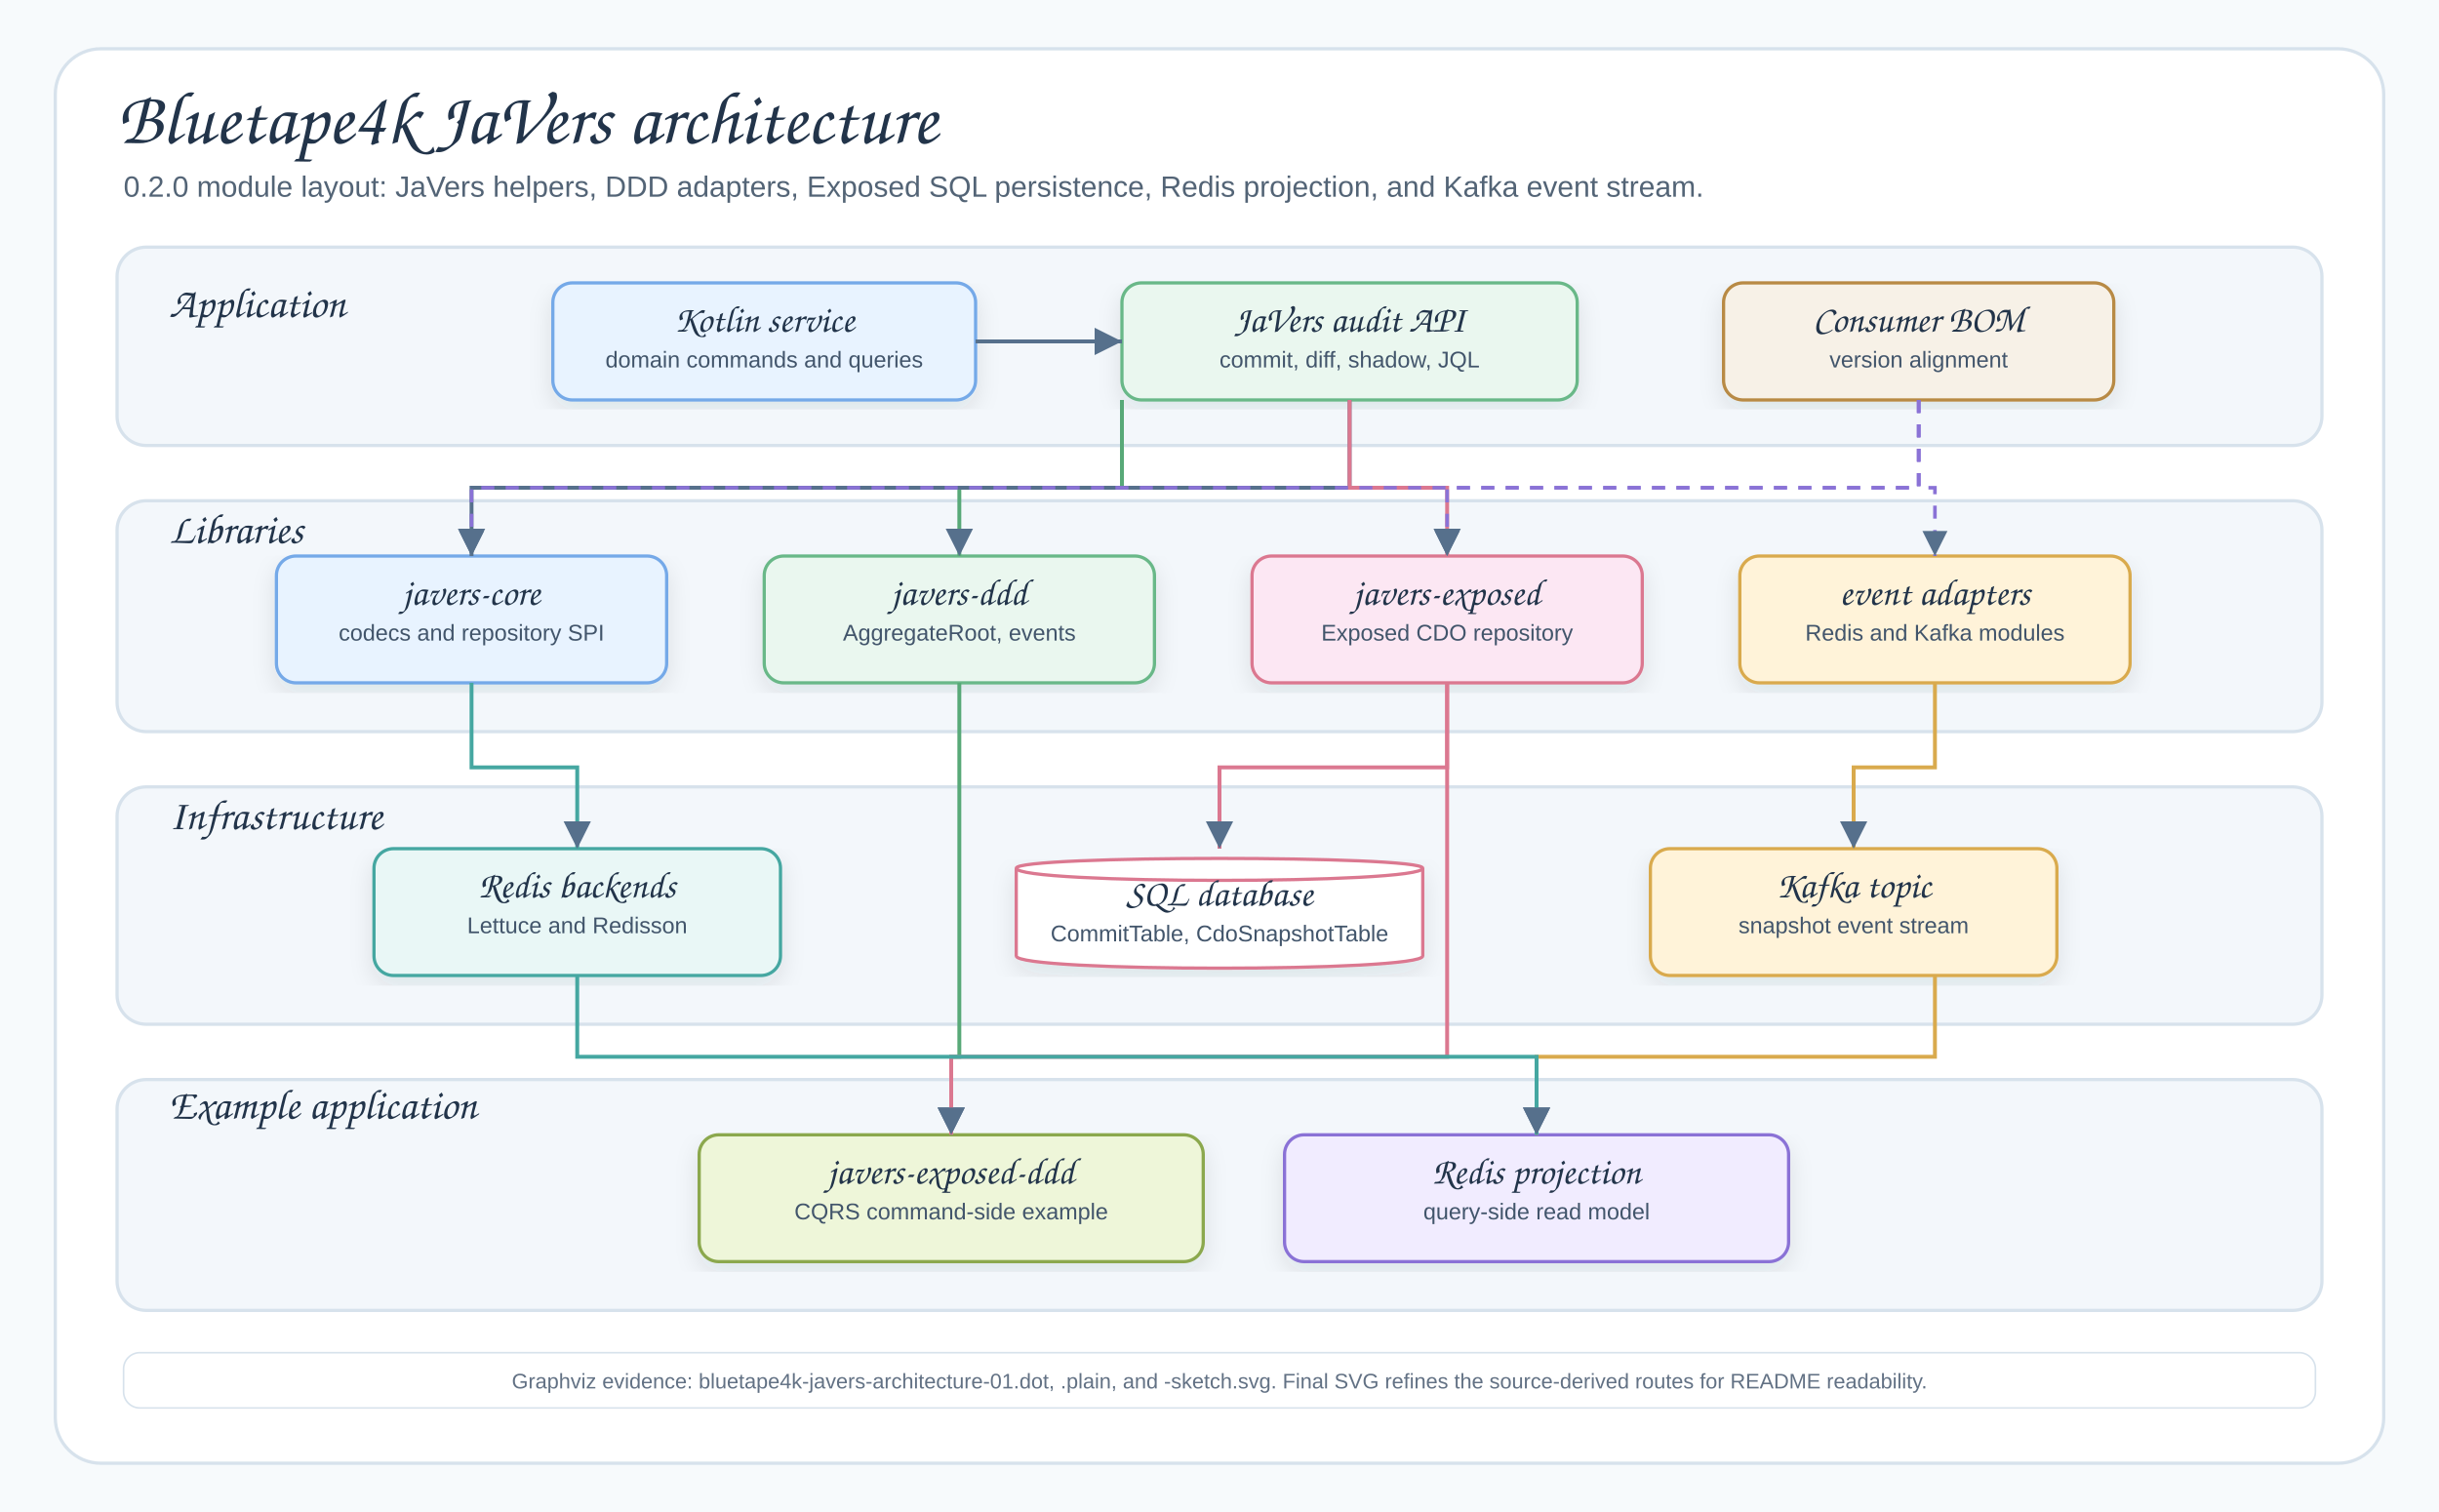
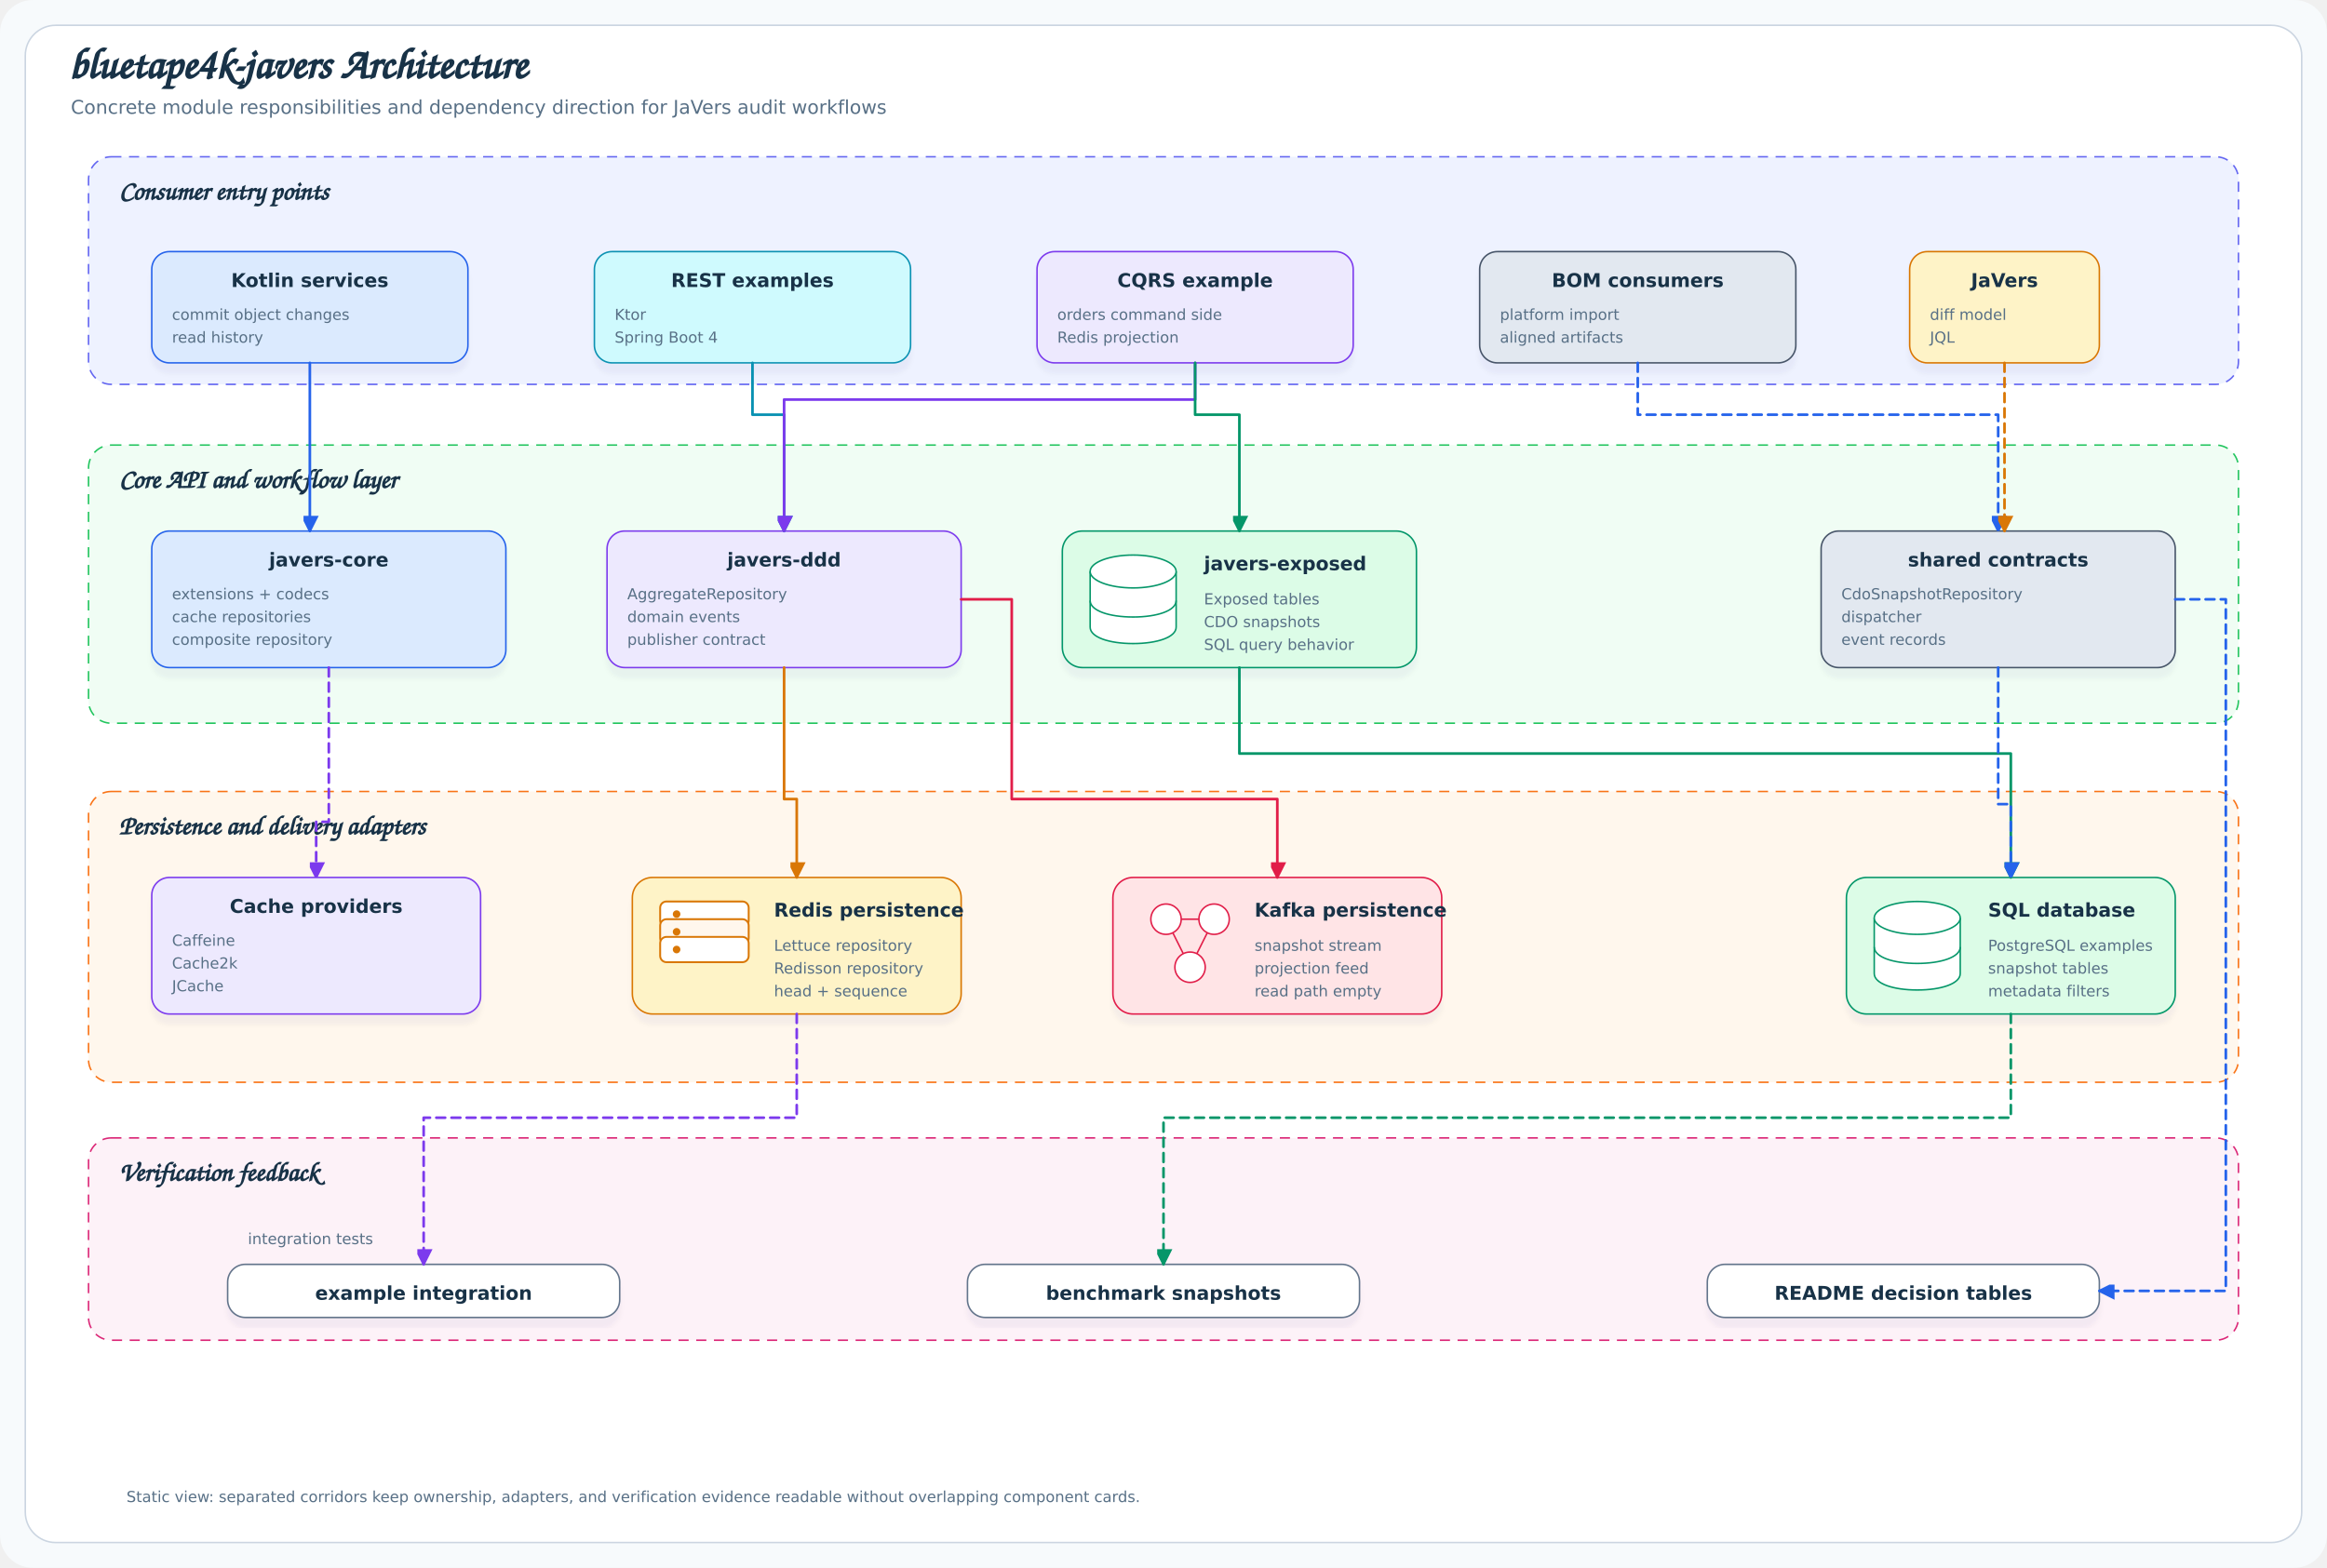
- <svg xmlns="http://www.w3.org/2000/svg" width="1500" height="930" viewBox="0 0 1500 930" role="img" aria-labelledby="title desc">
+ <svg xmlns="http://www.w3.org/2000/svg" width="1840" height="1240" viewBox="0 0 1840 1240" role="img" aria-label="bluetape4k-javers Architecture">
  <defs>
-     <filter id="shadow" x="-8%" y="-8%" width="116%" height="116%">
-       <feDropShadow dx="0" dy="6" stdDeviation="7" flood-color="#203040" flood-opacity="0.10" />
+     <filter id="softShadow" x="-20%" y="-20%" width="140%" height="140%">
+       <feDropShadow dx="0" dy="8" stdDeviation="2" flood-color="#334155" flood-opacity="0.04" />
    </filter>
-     <marker id="arrow" markerWidth="9" markerHeight="9" refX="8" refY="4.5" orient="auto" markerUnits="strokeWidth">
-       <path d="M1,1 L8,4.5 L1,8 Z" fill="#56708C" />
+     <marker id="arrowBlue" markerUnits="userSpaceOnUse" markerWidth="12" markerHeight="12" refX="12" refY="7" orient="auto">
+       <path d="M 0 0 L 14 7 L 0 14 Z" fill="#2563eb" stroke-dasharray="none" />
+     </marker>
+     <marker id="arrowGreen" markerUnits="userSpaceOnUse" markerWidth="12" markerHeight="12" refX="12" refY="7" orient="auto">
+       <path d="M 0 0 L 14 7 L 0 14 Z" fill="#059669" stroke-dasharray="none" />
+     </marker>
+     <marker id="arrowAmber" markerUnits="userSpaceOnUse" markerWidth="12" markerHeight="12" refX="12" refY="7" orient="auto">
+       <path d="M 0 0 L 14 7 L 0 14 Z" fill="#d97706" stroke-dasharray="none" />
+     </marker>
+     <marker id="arrowPurple" markerUnits="userSpaceOnUse" markerWidth="12" markerHeight="12" refX="12" refY="7" orient="auto">
+       <path d="M 0 0 L 14 7 L 0 14 Z" fill="#7c3aed" stroke-dasharray="none" />
+     </marker>
+     <marker id="arrowRose" markerUnits="userSpaceOnUse" markerWidth="12" markerHeight="12" refX="12" refY="7" orient="auto">
+       <path d="M 0 0 L 14 7 L 0 14 Z" fill="#e11d48" stroke-dasharray="none" />
+     </marker>
+     <marker id="arrowCyan" markerUnits="userSpaceOnUse" markerWidth="12" markerHeight="12" refX="12" refY="7" orient="auto">
+       <path d="M 0 0 L 14 7 L 0 14 Z" fill="#0891b2" stroke-dasharray="none" />
    </marker>
    <style>
-       .canvas{fill:#F7FAFC}
-       .frame{fill:#FFFFFF;stroke:#D7E2EC;stroke-width:2}
-       .title{font-family:"Architects Daughter","Comic Sans MS","Comic Sans",cursive;font-size:46px;fill:#22344A;font-weight:400}
-       .subtitle{font-family:"Comic Sans MS","Comic Sans","Comic Neue",Arial,sans-serif;font-size:18px;fill:#536476;font-weight:400}
-       .layer{fill:#F3F7FB;stroke:#D7E2EC;stroke-width:2}
-       .layer-title{font-family:"Architects Daughter","Comic Sans MS","Comic Sans",cursive;font-size:26px;fill:#22344A;font-weight:400}
-       .card-title{font-family:"Architects Daughter","Comic Sans MS","Comic Sans",cursive;font-size:23px;fill:#22344A;font-weight:400}
-       .detail{font-family:"Comic Sans MS","Comic Sans","Comic Neue",Arial,sans-serif;font-size:14px;fill:#42556B;font-weight:400}
-       .small{font-family:"Comic Sans MS","Comic Sans","Comic Neue",Arial,sans-serif;font-size:13px;fill:#627184;font-weight:400}
-       .card{filter:url(#shadow);stroke-width:2}
-       .line{fill:none;stroke:#56708C;stroke-width:2.4;marker-end:url(#arrow)}
-       .line-ddd{fill:none;stroke:#58A978;stroke-width:2.4;marker-end:url(#arrow)}
-       .line-db{fill:none;stroke:#DB7890;stroke-width:2.4;marker-end:url(#arrow)}
-       .line-event{fill:none;stroke:#D9AA4D;stroke-width:2.4;marker-end:url(#arrow)}
-       .line-cache{fill:none;stroke:#45A7A1;stroke-width:2.4;marker-end:url(#arrow)}
-       .govern{fill:none;stroke:#8A72D6;stroke-width:2.2;stroke-dasharray:8 7;marker-end:url(#arrow)}
-       .pill{fill:#FFFFFF;stroke:#D7E2EC;stroke-width:1}
-     </style>
+ .title{font-family:'Architects Daughter', 'Comic Sans MS', cursive;font-size:34px;fill:#183247;font-weight:700}
+ .subtitle{font-family:'Comic Mono', 'Comic Sans MS', 'DejaVu Sans', sans-serif;font-size:15px;fill:#587086}
+ .label{font-family:'Comic Mono', 'Comic Sans MS', 'DejaVu Sans', sans-serif;font-size:15px;fill:#183247;font-weight:700}
+ .small{font-family:'Comic Mono', 'Comic Sans MS', 'DejaVu Sans', sans-serif;font-size:12px;fill:#587086}
+ .tiny{font-family:'Comic Mono', 'Comic Sans MS', 'DejaVu Sans', sans-serif;font-size:11px;fill:#587086}
+ .lane{font-family:'Architects Daughter', 'Comic Sans MS', cursive;font-size:21px;fill:#183247;font-weight:700}
+ </style>
  </defs>
-   <rect class="canvas" width="1500" height="930" />
-   <rect class="frame" x="34" y="30" width="1432" height="870" rx="28" />
-   <text class="title" x="72" y="88">Bluetape4k JaVers architecture</text>
-   <text class="subtitle" x="76" y="121">0.2.0 module layout: JaVers helpers, DDD adapters, Exposed SQL persistence, Redis projection, and Kafka event stream.</text>
-   <rect class="layer" x="72" y="152" width="1356" height="122" rx="18" />
-   <text class="layer-title" x="104" y="195">Application</text>
-   <g transform="translate(340,174)">
-     <rect class="card" x="0" y="0" width="260" height="72" rx="12" fill="#E8F3FF" stroke="#75A9E8" />
-     <text class="card-title" x="130" y="30" text-anchor="middle">Kotlin service</text>
-     <text class="detail" x="130" y="52" text-anchor="middle">domain commands and queries</text>
+   <rect x="0" y="0" width="1840" height="1240" rx="26" fill="#f7fafc" />
+   <rect x="20" y="20" width="1800" height="1200" rx="24" fill="#ffffff" stroke="#cbd5e1" stroke-width="1.2" />
+   <text class="title" x="54" y="62">bluetape4k-javers Architecture</text>
+   <text class="subtitle" x="56" y="90">Concrete module responsibilities and dependency direction for JaVers audit workflows</text>
+   <rect x="70" y="124" width="1700" height="180" rx="18" fill="#eef2ff" stroke="#6366f1" stroke-width="1.2" stroke-dasharray="8 6" />
+   <text class="lane" x="94" y="158">Consumer entry points</text>
+   <rect x="70" y="352" width="1700" height="220" rx="18" fill="#f0fdf4" stroke="#22c55e" stroke-width="1.2" stroke-dasharray="8 6" />
+   <text class="lane" x="94" y="386">Core API and workflow layer</text>
+   <rect x="70" y="626" width="1700" height="230" rx="18" fill="#fff7ed" stroke="#f97316" stroke-width="1.2" stroke-dasharray="8 6" />
+   <text class="lane" x="94" y="660">Persistence and delivery adapters</text>
+   <rect x="70" y="900" width="1700" height="160" rx="18" fill="#fdf2f8" stroke="#db2777" stroke-width="1.2" stroke-dasharray="8 6" />
+   <text class="lane" x="94" y="934">Verification feedback</text>
+   <g transform="translate(0,15)">
+     <rect x="120" y="184" width="250" height="88" rx="14" fill="#dbeafe" stroke="#2563eb" stroke-width="1.2" filter="url(#softShadow)" />
+     <text class="label" x="245.0" y="212" text-anchor="middle">Kotlin services</text>
+     <text class="small" x="136" y="238">commit object changes</text>
+     <text class="small" x="136" y="256">read history</text>
+     <rect x="470" y="184" width="250" height="88" rx="14" fill="#cffafe" stroke="#0891b2" stroke-width="1.2" filter="url(#softShadow)" />
+     <text class="label" x="595.0" y="212" text-anchor="middle">REST examples</text>
+     <text class="small" x="486" y="238">Ktor</text>
+     <text class="small" x="486" y="256">Spring Boot 4</text>
+     <rect x="820" y="184" width="250" height="88" rx="14" fill="#ede9fe" stroke="#7c3aed" stroke-width="1.2" filter="url(#softShadow)" />
+     <text class="label" x="945.0" y="212" text-anchor="middle">CQRS example</text>
+     <text class="small" x="836" y="238">orders command side</text>
+     <text class="small" x="836" y="256">Redis projection</text>
+     <rect x="1170" y="184" width="250" height="88" rx="14" fill="#e2e8f0" stroke="#475569" stroke-width="1.2" filter="url(#softShadow)" />
+     <text class="label" x="1295.0" y="212" text-anchor="middle">BOM consumers</text>
+     <text class="small" x="1186" y="238">platform import</text>
+     <text class="small" x="1186" y="256">aligned artifacts</text>
+     <rect x="1510" y="184" width="150" height="88" rx="14" fill="#fef3c7" stroke="#d97706" stroke-width="1.2" filter="url(#softShadow)" />
+     <text class="label" x="1585.0" y="212" text-anchor="middle">JaVers</text>
+     <text class="small" x="1526" y="238">diff model</text>
+     <text class="small" x="1526" y="256">JQL</text>
  </g>
-   <g transform="translate(690,174)">
-     <rect class="card" x="0" y="0" width="280" height="72" rx="12" fill="#EAF7EF" stroke="#69B888" />
-     <text class="card-title" x="140" y="30" text-anchor="middle">JaVers audit API</text>
-     <text class="detail" x="140" y="52" text-anchor="middle">commit, diff, shadow, JQL</text>
-   </g>
-   <g transform="translate(1060,174)">
-     <rect class="card" x="0" y="0" width="240" height="72" rx="12" fill="#F7F1E7" stroke="#B88A44" />
-     <text class="card-title" x="120" y="30" text-anchor="middle">Consumer BOM</text>
-     <text class="detail" x="120" y="52" text-anchor="middle">version alignment</text>
-   </g>
-   <rect class="layer" x="72" y="308" width="1356" height="142" rx="18" />
-   <text class="layer-title" x="104" y="334">Libraries</text>
-   <g transform="translate(170,342)">
-     <rect class="card" x="0" y="0" width="240" height="78" rx="12" fill="#E8F3FF" stroke="#75A9E8" />
-     <text class="card-title" x="120" y="30" text-anchor="middle">javers-core</text>
-     <text class="detail" x="120" y="52" text-anchor="middle">codecs and repository SPI</text>
-   </g>
-   <g transform="translate(470,342)">
-     <rect class="card" x="0" y="0" width="240" height="78" rx="12" fill="#EAF7EF" stroke="#69B888" />
-     <text class="card-title" x="120" y="30" text-anchor="middle">javers-ddd</text>
-     <text class="detail" x="120" y="52" text-anchor="middle">AggregateRoot, events</text>
-   </g>
-   <g transform="translate(770,342)">
-     <rect class="card" x="0" y="0" width="240" height="78" rx="12" fill="#FCE7F3" stroke="#DB7890" />
-     <text class="card-title" x="120" y="30" text-anchor="middle">javers-exposed</text>
-     <text class="detail" x="120" y="52" text-anchor="middle">Exposed CDO repository</text>
-   </g>
-   <g transform="translate(1070,342)">
-     <rect class="card" x="0" y="0" width="240" height="78" rx="12" fill="#FFF3D9" stroke="#D9AA4D" />
-     <text class="card-title" x="120" y="30" text-anchor="middle">event adapters</text>
-     <text class="detail" x="120" y="52" text-anchor="middle">Redis and Kafka modules</text>
-   </g>
-   <rect class="layer" x="72" y="484" width="1356" height="146" rx="18" />
-   <text class="layer-title" x="104" y="510">Infrastructure</text>
-   <g transform="translate(230,522)">
-     <rect class="card" x="0" y="0" width="250" height="78" rx="12" fill="#E9F7F6" stroke="#45A7A1" />
-     <text class="card-title" x="125" y="30" text-anchor="middle">Redis backends</text>
-     <text class="detail" x="125" y="52" text-anchor="middle">Lettuce and Redisson</text>
-   </g>
-   <g transform="translate(625,522)">
-     <path class="card" d="M0 12 C0 4 250 4 250 12 L250 66 C250 76 0 76 0 66 Z" fill="#FFFFFF" stroke="#DB7890" />
-     <path d="M0 12 C0 22 250 22 250 12" fill="none" stroke="#DB7890" stroke-width="2" />
-     <text class="card-title" x="125" y="35" text-anchor="middle">SQL database</text>
-     <text class="detail" x="125" y="57" text-anchor="middle">CommitTable, CdoSnapshotTable</text>
-   </g>
-   <g transform="translate(1015,522)">
-     <rect class="card" x="0" y="0" width="250" height="78" rx="12" fill="#FFF3D9" stroke="#D9AA4D" />
-     <text class="card-title" x="125" y="30" text-anchor="middle">Kafka topic</text>
-     <text class="detail" x="125" y="52" text-anchor="middle">snapshot event stream</text>
-   </g>
-   <rect class="layer" x="72" y="664" width="1356" height="142" rx="18" />
-   <text class="layer-title" x="104" y="688">Example application</text>
-   <g transform="translate(430,698)">
-     <rect class="card" x="0" y="0" width="310" height="78" rx="12" fill="#EEF6D9" stroke="#8BA84D" />
-     <text class="card-title" x="155" y="30" text-anchor="middle">javers-exposed-ddd</text>
-     <text class="detail" x="155" y="52" text-anchor="middle">CQRS command-side example</text>
-   </g>
-   <g transform="translate(790,698)">
-     <rect class="card" x="0" y="0" width="310" height="78" rx="12" fill="#F1ECFF" stroke="#8A72D6" />
-     <text class="card-title" x="155" y="30" text-anchor="middle">Redis projection</text>
-     <text class="detail" x="155" y="52" text-anchor="middle">query-side read model</text>
-   </g>
-   <path class="line" d="M600 210 H690" />
-   <path class="line-ddd" d="M690 246 V300 H590 V342" />
-   <path class="line" d="M830 246 V300 H290 V342" />
-   <path class="line-db" d="M830 246 V300 H890 V342" />
-   <path class="line-cache" d="M290 420 V472 H355 V522" />
-   <path class="line-db" d="M890 420 V472 H750 V522" />
-   <path class="line-event" d="M1190 420 V472 H1140 V522" />
-   <path class="line-ddd" d="M590 420 V650 H585 V698" />
-   <path class="line-db" d="M890 420 V650 H585 V698" />
-   <path class="line-event" d="M1190 600 V650 H945 V698" />
-   <path class="line-cache" d="M355 600 V650 H945 V698" />
-   <path class="govern" d="M1180 246 V300 H290 V342" />
-   <path class="govern" d="M1180 246 V300 H890 V342" />
-   <path class="govern" d="M1180 246 V300 H1190 V342" />
-   <g transform="translate(76,832)">
-     <rect class="pill" x="0" y="0" width="1348" height="34" rx="10" />
-     <text class="small" x="674" y="22" text-anchor="middle">Graphviz evidence: bluetape4k-javers-architecture-01.dot, .plain, and -sketch.svg. Final SVG refines the source-derived routes for README readability.</text>
-   </g>
+   <rect x="120" y="420" width="280" height="108" rx="14" fill="#dbeafe" stroke="#2563eb" stroke-width="1.2" filter="url(#softShadow)" />
+   <text class="label" x="260.0" y="448" text-anchor="middle">javers-core</text>
+   <text class="small" x="136" y="474">extensions + codecs</text>
+   <text class="small" x="136" y="492">cache repositories</text>
+   <text class="small" x="136" y="510">composite repository</text>
+   <rect x="480" y="420" width="280" height="108" rx="14" fill="#ede9fe" stroke="#7c3aed" stroke-width="1.2" filter="url(#softShadow)" />
+   <text class="label" x="620.0" y="448" text-anchor="middle">javers-ddd</text>
+   <text class="small" x="496" y="474">AggregateRepository</text>
+   <text class="small" x="496" y="492">domain events</text>
+   <text class="small" x="496" y="510">publisher contract</text>
+   <rect x="840" y="420" width="280" height="108" rx="16" fill="#dcfce7" stroke="#059669" stroke-width="1.2" filter="url(#softShadow)" />
+   <path d="M 862,452.0 v44 c0,8 15,13 34,13 s34,-5 34,-13 v-44" fill="#ffffff" stroke="#059669" stroke-width="1.2" />
+   <ellipse cx="896" cy="452.0" rx="34" ry="13" fill="#ffffff" stroke="#059669" stroke-width="1.2" />
+   <path d="M 862,475.0 c0,8 15,13 34,13 s34,-5 34,-13" fill="none" stroke="#059669" stroke-width="1.2" />
+   <text class="label" x="952" y="451">javers-exposed</text>
+   <text class="small" x="952" y="478">Exposed tables</text>
+   <text class="small" x="952" y="496">CDO snapshots</text>
+   <text class="small" x="952" y="514">SQL query behavior</text>
+   <rect x="1440" y="420" width="280" height="108" rx="14" fill="#e2e8f0" stroke="#475569" stroke-width="1.2" filter="url(#softShadow)" />
+   <text class="label" x="1580.0" y="448" text-anchor="middle">shared contracts</text>
+   <text class="small" x="1456" y="474">CdoSnapshotRepository</text>
+   <text class="small" x="1456" y="492">dispatcher</text>
+   <text class="small" x="1456" y="510">event records</text>
+   <rect x="120" y="694" width="260" height="108" rx="14" fill="#ede9fe" stroke="#7c3aed" stroke-width="1.2" filter="url(#softShadow)" />
+   <text class="label" x="250.0" y="722" text-anchor="middle">Cache providers</text>
+   <text class="small" x="136" y="748">Caffeine</text>
+   <text class="small" x="136" y="766">Cache2k</text>
+   <text class="small" x="136" y="784">JCache</text>
+   <rect x="500" y="694" width="260" height="108" rx="16" fill="#fef3c7" stroke="#d97706" stroke-width="1.2" filter="url(#softShadow)" />
+   <rect x="522" y="713.0" width="70" height="20" rx="5" fill="#ffffff" stroke="#d97706" stroke-width="1.5" />
+   <circle cx="535" cy="723.0" r="3" fill="#d97706" />
+   <rect x="522" y="727.0" width="70" height="20" rx="5" fill="#fff7ed" stroke="#d97706" stroke-width="1.5" />
+   <circle cx="535" cy="737.0" r="3" fill="#d97706" />
+   <rect x="522" y="741.0" width="70" height="20" rx="5" fill="#ffffff" stroke="#d97706" stroke-width="1.5" />
+   <circle cx="535" cy="751.0" r="3" fill="#d97706" />
+   <text class="label" x="612" y="725">Redis persistence</text>
+   <text class="small" x="612" y="752">Lettuce repository</text>
+   <text class="small" x="612" y="770">Redisson repository</text>
+   <text class="small" x="612" y="788">head + sequence</text>
+   <rect x="880" y="694" width="260" height="108" rx="16" fill="#ffe4e6" stroke="#e11d48" stroke-width="1.2" filter="url(#softShadow)" />
+   <path d="M 922,727.0 L 960,727.0" stroke="#e11d48" stroke-width="1.2" stroke-linecap="round" />
+   <path d="M 922,727.0 L 941,765.0" stroke="#e11d48" stroke-width="1.2" stroke-linecap="round" />
+   <path d="M 960,727.0 L 941,765.0" stroke="#e11d48" stroke-width="1.2" stroke-linecap="round" />
+   <circle cx="922" cy="727.0" r="12" fill="#ffffff" stroke="#e11d48" stroke-width="1.2" />
+   <circle cx="960" cy="727.0" r="12" fill="#ffffff" stroke="#e11d48" stroke-width="1.2" />
+   <circle cx="941" cy="765.0" r="12" fill="#ffffff" stroke="#e11d48" stroke-width="1.2" />
+   <text class="label" x="992" y="725">Kafka persistence</text>
+   <text class="small" x="992" y="752">snapshot stream</text>
+   <text class="small" x="992" y="770">projection feed</text>
+   <text class="small" x="992" y="788">read path empty</text>
+   <rect x="1460" y="694" width="260" height="108" rx="16" fill="#dcfce7" stroke="#059669" stroke-width="1.2" filter="url(#softShadow)" />
+   <path d="M 1482,726.0 v44 c0,8 15,13 34,13 s34,-5 34,-13 v-44" fill="#ffffff" stroke="#059669" stroke-width="1.2" />
+   <ellipse cx="1516" cy="726.0" rx="34" ry="13" fill="#ffffff" stroke="#059669" stroke-width="1.2" />
+   <path d="M 1482,749.0 c0,8 15,13 34,13 s34,-5 34,-13" fill="none" stroke="#059669" stroke-width="1.2" />
+   <text class="label" x="1572" y="725">SQL database</text>
+   <text class="small" x="1572" y="752">PostgreSQL examples</text>
+   <text class="small" x="1572" y="770">snapshot tables</text>
+   <text class="small" x="1572" y="788">metadata filters</text>
+   <rect x="180" y="1000" width="310" height="42" rx="14" fill="#ffffff" stroke="#64748b" stroke-width="1.2" filter="url(#softShadow)" />
+   <text class="label" x="335.0" y="1028" text-anchor="middle">example integration</text>
+   <text class="small" x="196" y="984">integration tests</text>
+   <text class="small" x="196" y="1002" />
+   <rect x="765" y="1000" width="310" height="42" rx="14" fill="#ffffff" stroke="#64748b" stroke-width="1.2" filter="url(#softShadow)" />
+   <text class="label" x="920.0" y="1028" text-anchor="middle">benchmark snapshots</text>
+   <text class="small" x="781" y="984" />
+   <rect x="1350" y="1000" width="310" height="42" rx="14" fill="#ffffff" stroke="#64748b" stroke-width="1.2" filter="url(#softShadow)" />
+   <text class="label" x="1505.0" y="1028" text-anchor="middle">README decision tables</text>
+   <text class="small" x="1366" y="984" />
+   <path d="M 245,287 L 245,420" fill="none" stroke="#2563eb" stroke-width="2.1" stroke-linecap="round" stroke-linejoin="round" marker-end="url(#arrowBlue)" />
+   <path d="M 595,287 L 595,328 L 620,328 L 620,420" fill="none" stroke="#0891b2" stroke-width="2.1" stroke-linecap="round" stroke-linejoin="round" marker-end="url(#arrowCyan)" />
+   <path d="M 945,287 L 945,316 L 620,316 L 620,420" fill="none" stroke="#7c3aed" stroke-width="2.1" stroke-linecap="round" stroke-linejoin="round" marker-end="url(#arrowPurple)" />
+   <path d="M 945,287 L 945,328 L 980,328 L 980,420" fill="none" stroke="#059669" stroke-width="2.1" stroke-linecap="round" stroke-linejoin="round" marker-end="url(#arrowGreen)" />
+   <path d="M 1295,287 L 1295,328 L 1580,328 L 1580,420" fill="none" stroke="#2563eb" stroke-width="2.1" stroke-linecap="round" stroke-linejoin="round" marker-end="url(#arrowBlue)" stroke-dasharray="7 5" />
+   <path d="M 1585,287 L 1585,420" fill="none" stroke="#d97706" stroke-width="2.1" stroke-linecap="round" stroke-linejoin="round" marker-end="url(#arrowAmber)" stroke-dasharray="7 5" />
+   <path d="M 260,528 L 260,650 L 250,650 L 250,694" fill="none" stroke="#7c3aed" stroke-width="2.1" stroke-linecap="round" stroke-linejoin="round" marker-end="url(#arrowPurple)" stroke-dasharray="7 5" />
+   <path d="M 620,528 L 620,632 L 630,632 L 630,694" fill="none" stroke="#d97706" stroke-width="2.1" stroke-linecap="round" stroke-linejoin="round" marker-end="url(#arrowAmber)" />
+   <path d="M 760,474 L 800,474 L 800,632 L 1010,632 L 1010,694" fill="none" stroke="#e11d48" stroke-width="2.1" stroke-linecap="round" stroke-linejoin="round" marker-end="url(#arrowRose)" />
+   <path d="M 980,528 L 980,596 L 1590,596 L 1590,694" fill="none" stroke="#059669" stroke-width="2.1" stroke-linecap="round" stroke-linejoin="round" marker-end="url(#arrowGreen)" />
+   <path d="M 1580,528 L 1580,636 L 1590,636 L 1590,694" fill="none" stroke="#2563eb" stroke-width="2.1" stroke-linecap="round" stroke-linejoin="round" marker-end="url(#arrowBlue)" stroke-dasharray="7 5" />
+   <path d="M 630,802 L 630,884 L 335,884 L 335,1000" fill="none" stroke="#7c3aed" stroke-width="2.1" stroke-linecap="round" stroke-linejoin="round" marker-end="url(#arrowPurple)" stroke-dasharray="7 5" />
+   <path d="M 1590,802 L 1590,884 L 920,884 L 920,1000" fill="none" stroke="#059669" stroke-width="2.1" stroke-linecap="round" stroke-linejoin="round" marker-end="url(#arrowGreen)" stroke-dasharray="7 5" />
+   <path d="M 1720,474 L 1760,474 L 1760,1021 L 1660,1021" fill="none" stroke="#2563eb" stroke-width="2.1" stroke-linecap="round" stroke-linejoin="round" marker-end="url(#arrowBlue)" stroke-dasharray="7 5" />
+   <text class="small" x="100" y="1188">Static view: separated corridors keep ownership, adapters, and verification evidence readable without overlapping component cards.</text>
</svg>
